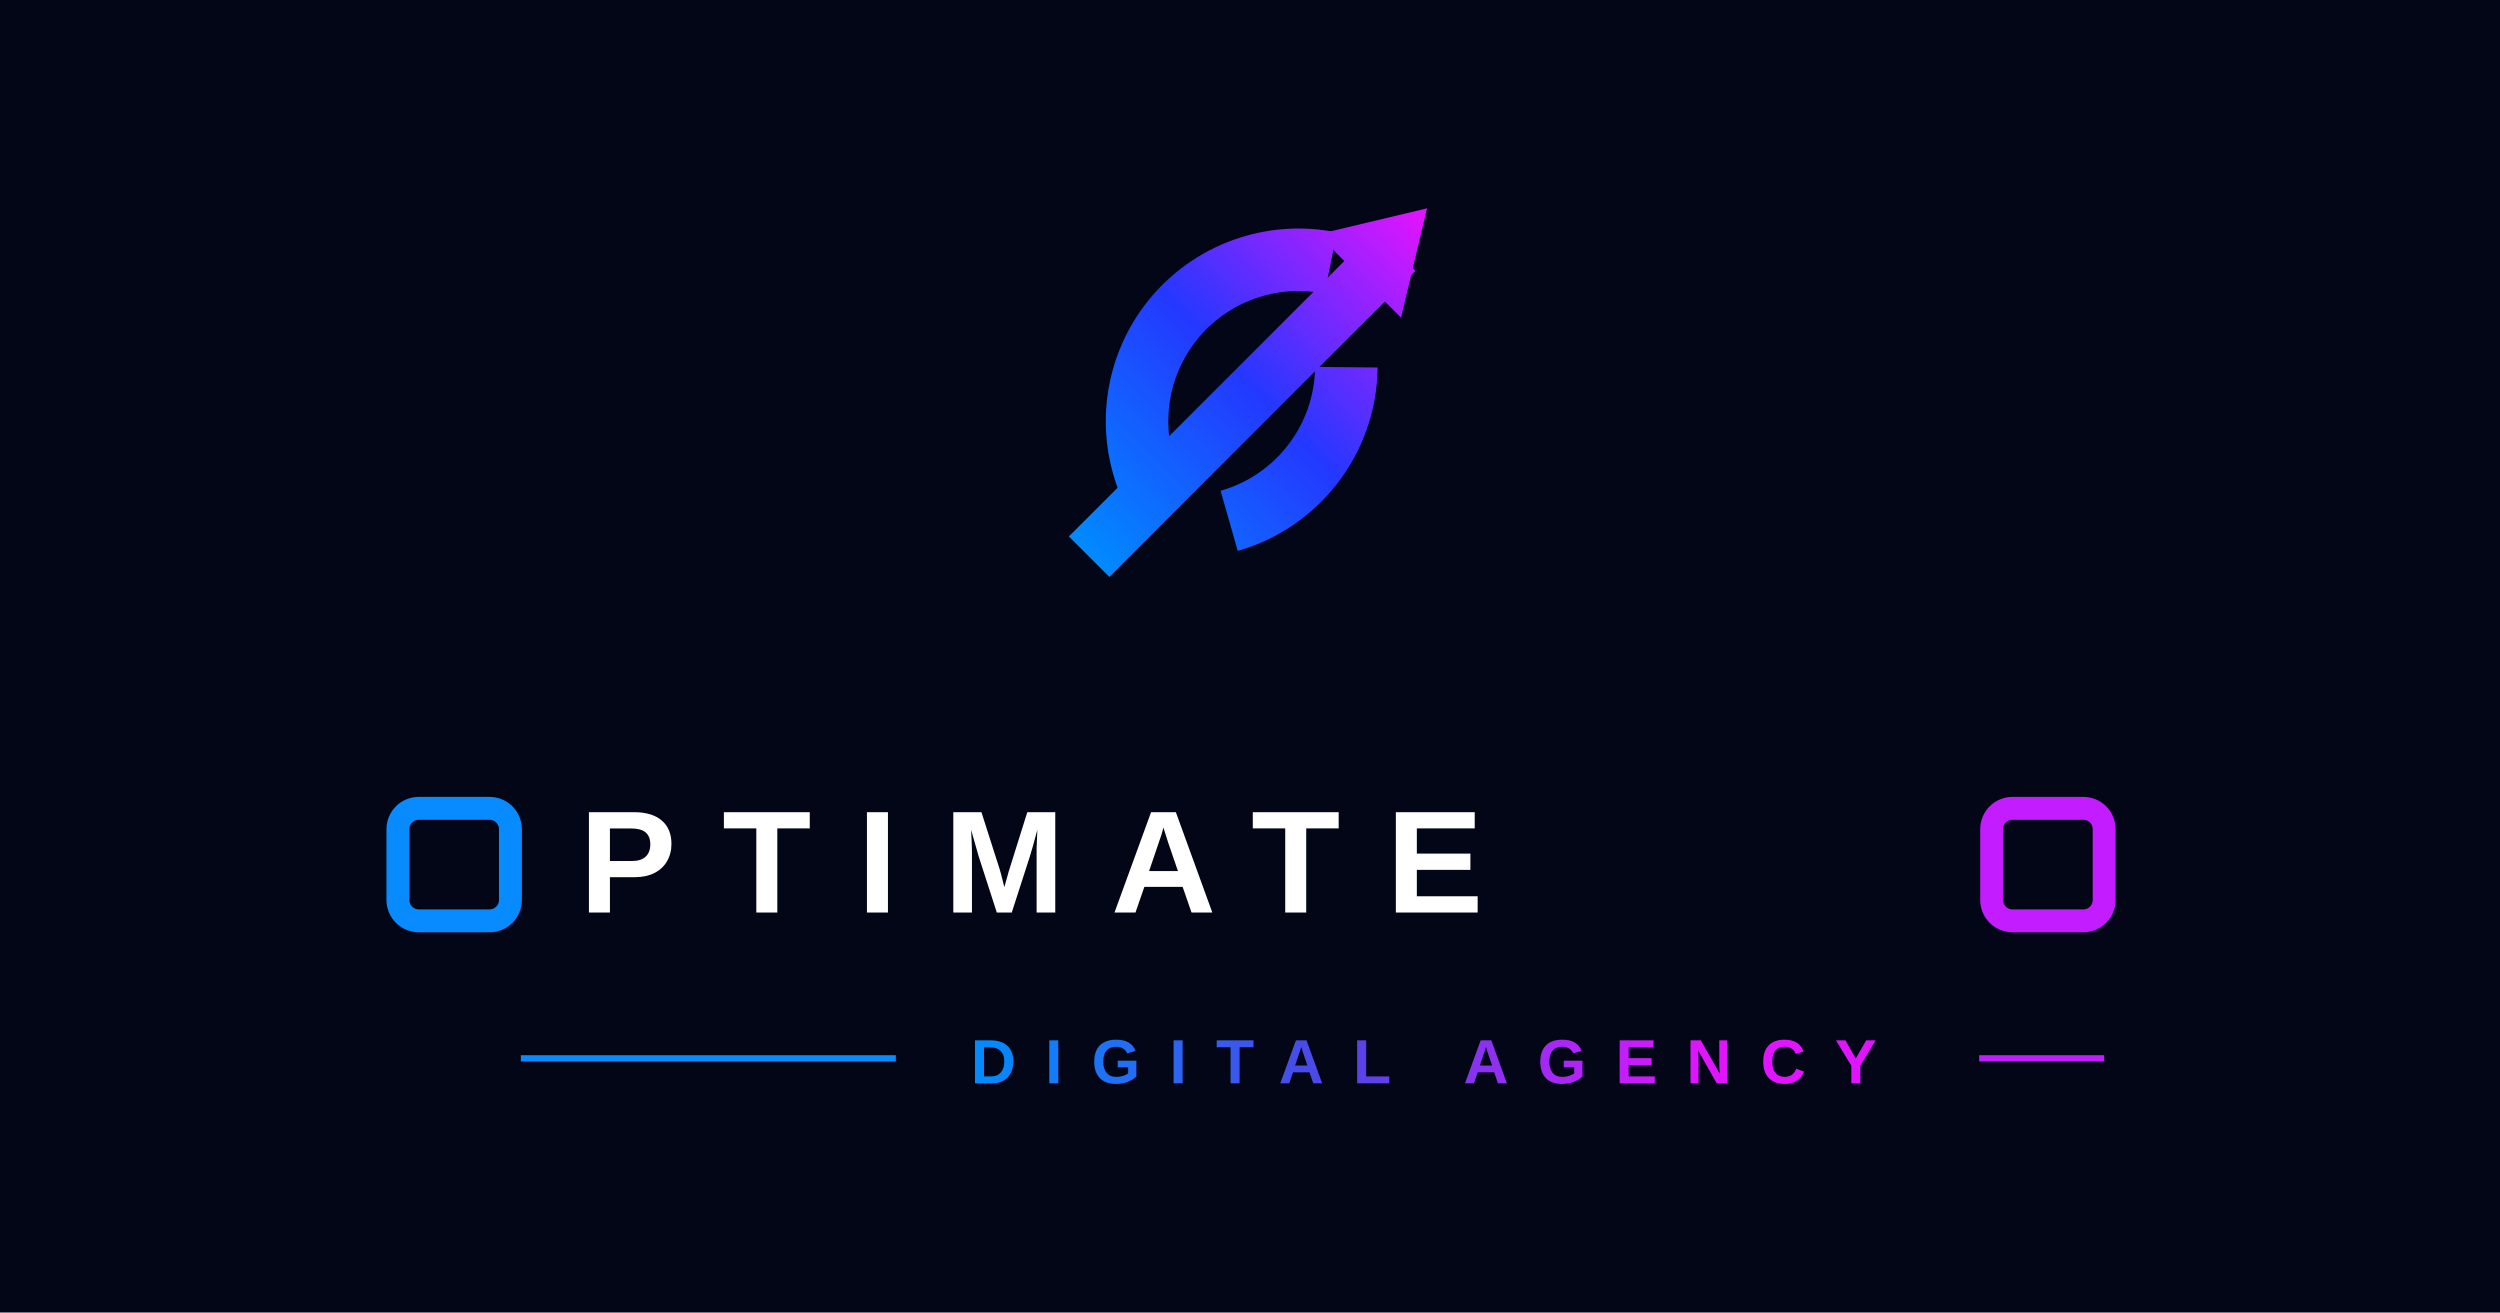
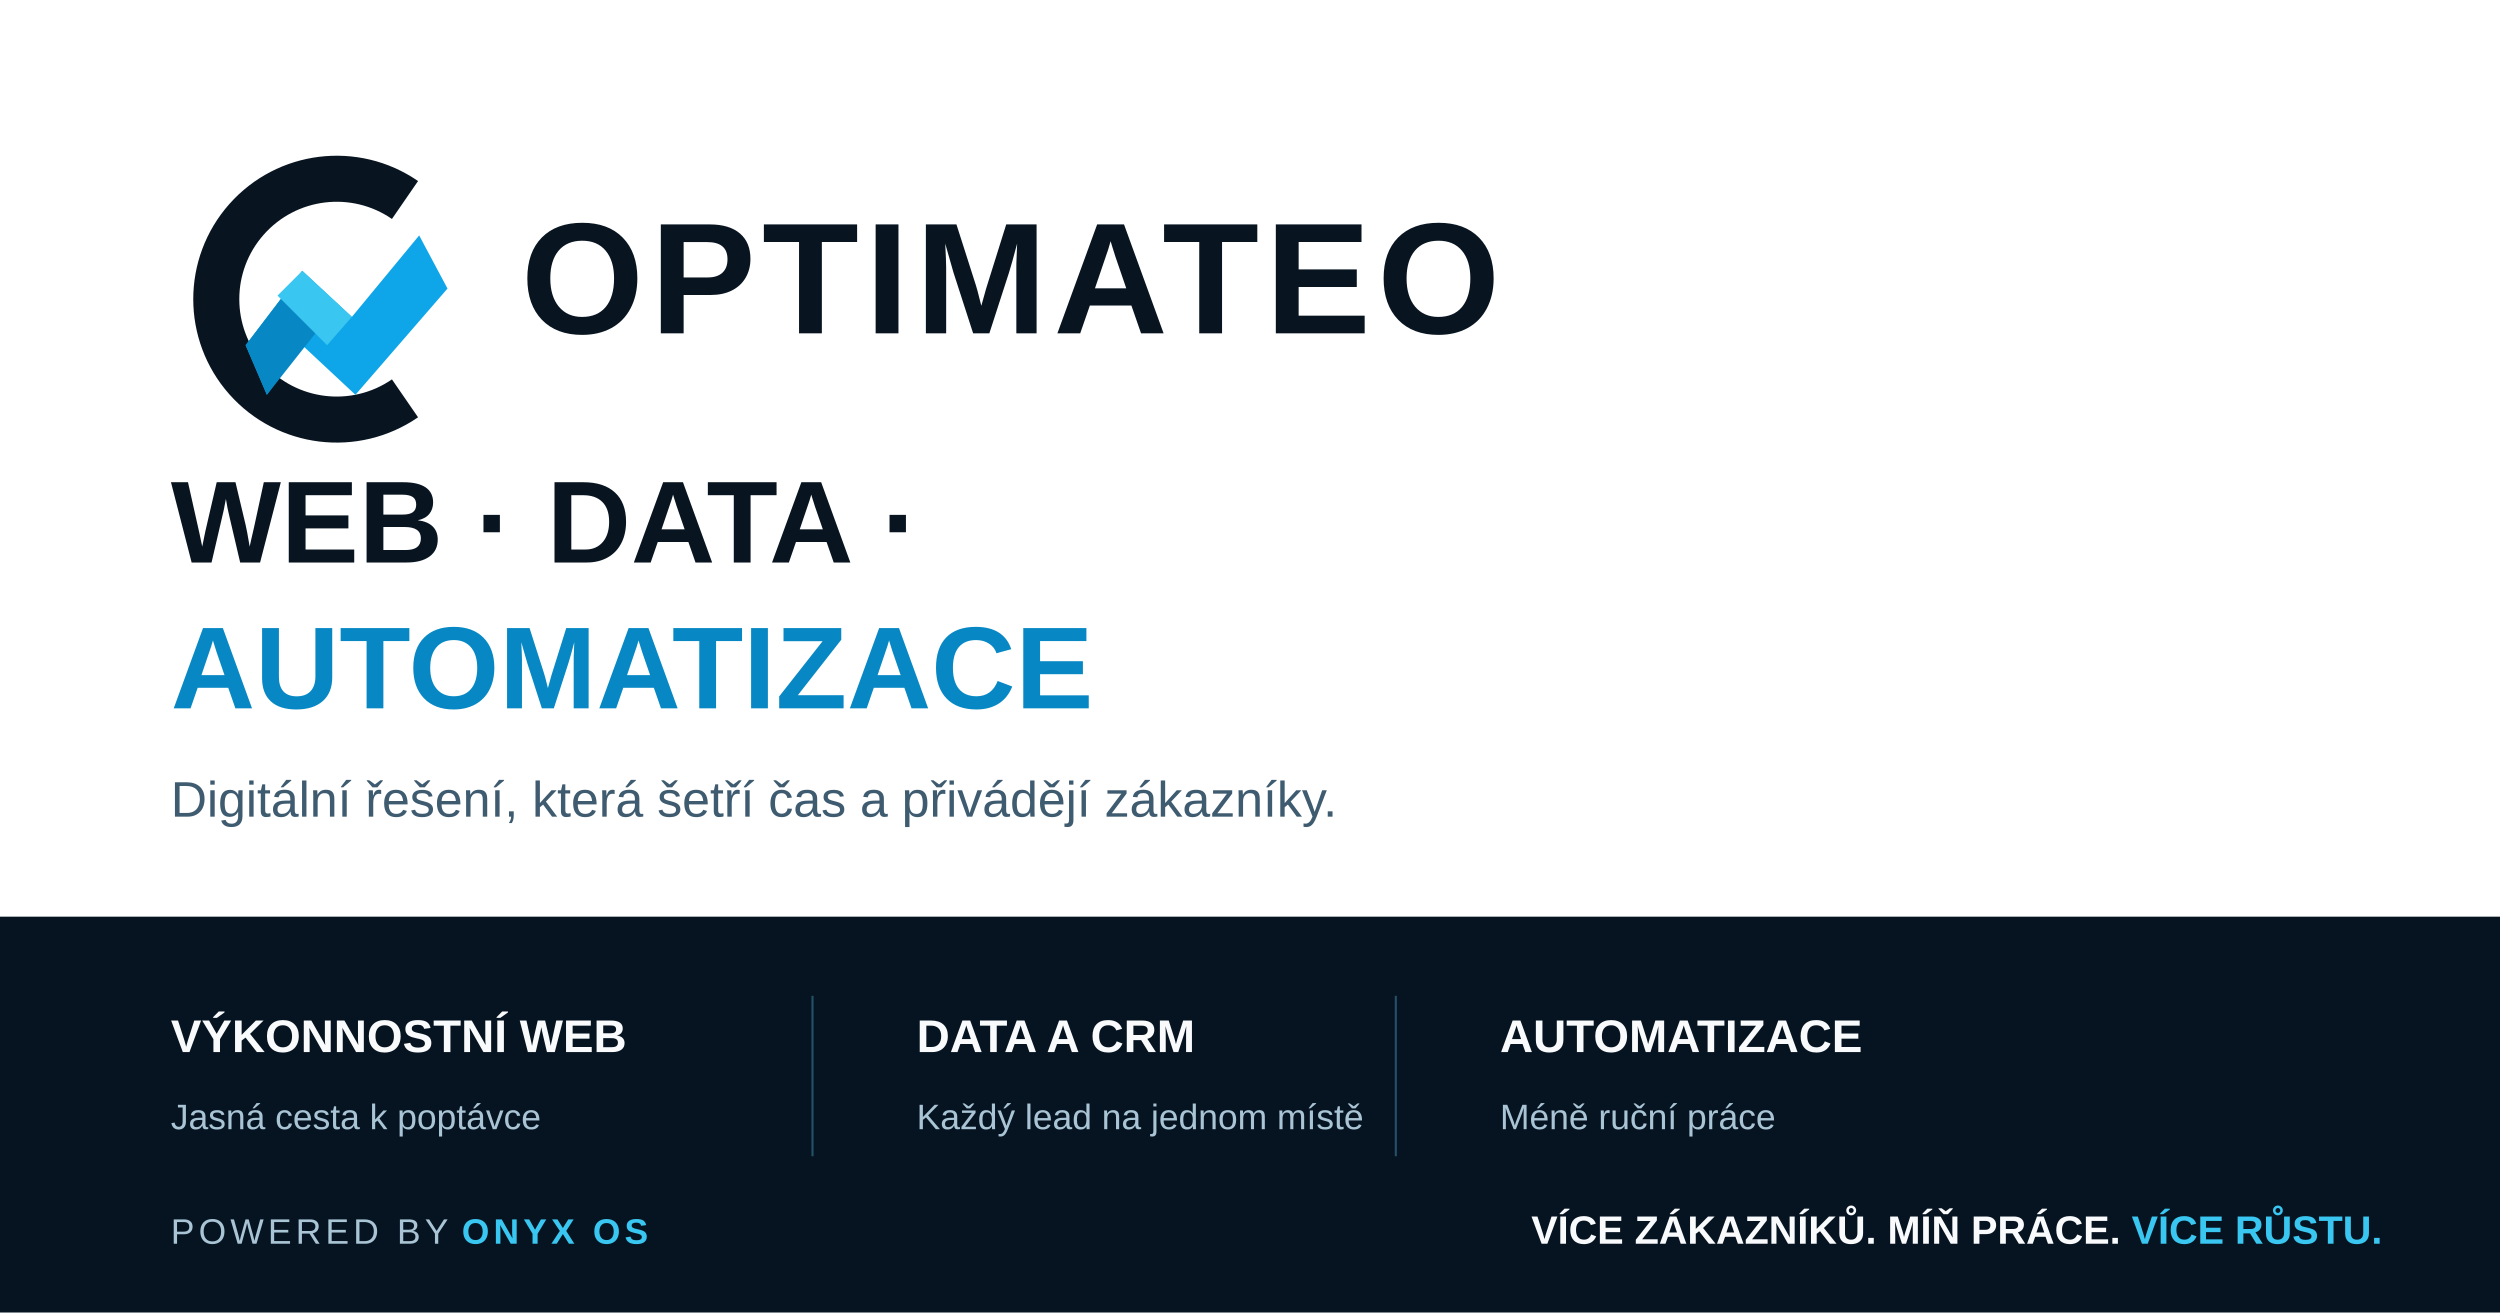
<svg xmlns="http://www.w3.org/2000/svg" width="1200" height="630" viewBox="0 0 1200 630">
-   <defs>
-     <linearGradient id="brand-gradient" x1="15" y1="78" x2="82" y2="15" gradientUnits="userSpaceOnUse">
-       <stop offset="0" stop-color="#008cff" />
-       <stop offset="0.5" stop-color="#2438ff" />
-       <stop offset="1" stop-color="#e014ff" />
-     </linearGradient>
-     <linearGradient id="wordmark-gradient" x1="466" y1="508" x2="815" y2="508" gradientUnits="userSpaceOnUse">
-       <stop offset="0" stop-color="#008cff" />
-       <stop offset="0.5" stop-color="#4f46e5" />
-       <stop offset="1" stop-color="#e014ff" />
-     </linearGradient>
-   </defs>
-   <rect width="1200" height="630" fill="#020617" />
-   <g transform="translate(480 70) scale(2.5)">
-     <path d="M29 65.5A31 31 0 0 1 63.5 22.5" fill="none" stroke="url(#brand-gradient)" stroke-width="12" />
-     <path d="M66.5 42.5A31 31 0 0 1 44 72" fill="none" stroke="url(#brand-gradient)" stroke-width="12" />
-     <path d="M21 75L72 24" fill="none" stroke="url(#brand-gradient)" stroke-width="11" stroke-linecap="square" />
-     <path d="M61 17L82 12L77 33Z" fill="url(#brand-gradient)" />
+   <rect width="1200" height="630" fill="#ffffff" />
+   <g transform="translate(72 62) scale(1.7)">
+     <path d="M72 20A34 34 0 1 0 72 76" fill="none" stroke="#081521" stroke-width="13" />
+     <path d="M27 61L43 40L57 53L76 30L84 45L58 75L43 61L33 75Z" fill="#0EA5E9" />
+     <path d="M27 61L43 40L48 56L33 75Z" fill="#0788C4" />
+     <path d="M43 40L57 53L50 61L36 47Z" fill="#39C6F0" />
  </g>
-   <rect x="191" y="388" width="54" height="54" rx="10" fill="none" stroke="#078bff" stroke-width="11" />
-   <text x="278" y="438" fill="#ffffff" font-family="Arial, Helvetica, sans-serif" font-size="70" font-weight="700" letter-spacing="22">PTIMATE</text>
-   <rect x="956" y="388" width="54" height="54" rx="10" fill="none" stroke="#c31cff" stroke-width="11" />
-   <line x1="250" y1="508" x2="430" y2="508" stroke="#078bff" stroke-width="3" />
-   <text x="466" y="520" fill="url(#wordmark-gradient)" font-family="Arial, Helvetica, sans-serif" font-size="30" font-weight="700" letter-spacing="14">DIGITAL AGENCY</text>
-   <line x1="950" y1="508" x2="1010" y2="508" stroke="#c31cff" stroke-width="3" />
+   <text x="250" y="160" fill="#081521" font-family="Arial, Helvetica, sans-serif" font-size="76" font-weight="800" letter-spacing="3">OPTIMATEO</text>
+   <text x="82" y="270" fill="#081521" font-family="Arial, Helvetica, sans-serif" font-size="56" font-weight="800">WEB · DATA ·</text>
+   <text x="82" y="340" fill="#0788C4" font-family="Arial, Helvetica, sans-serif" font-size="56" font-weight="800">AUTOMATIZACE</text>
+   <text x="82" y="392" fill="#3E5B70" font-family="Arial, Helvetica, sans-serif" font-size="24">Digitální řešení, která šetří čas a přivádějí zákazníky.</text>
+   <rect y="440" width="1200" height="190" fill="#061421" />
+   <g fill="#F8FAFC" font-family="Arial, Helvetica, sans-serif">
+     <text x="82" y="505" font-size="22" font-weight="700">VÝKONNOSTNÍ WEB</text>
+     <text x="440" y="505" font-size="22" font-weight="700">DATA A CRM</text>
+     <text x="720" y="505" font-size="22" font-weight="700">AUTOMATIZACE</text>
+     <text x="82" y="542" fill="#A9C4D5" font-size="17">Jasná cesta k poptávce</text>
+     <text x="440" y="542" fill="#A9C4D5" font-size="17">Každý lead na jednom místě</text>
+     <text x="720" y="542" fill="#A9C4D5" font-size="17">Méně ruční práce</text>
+   </g>
+   <line x1="390" y1="478" x2="390" y2="555" stroke="#24506A" />
+   <line x1="670" y1="478" x2="670" y2="555" stroke="#24506A" />
+   <text x="82" y="597" fill="#A9C4D5" font-family="Arial, Helvetica, sans-serif" font-size="17" letter-spacing="2">POWERED BY <tspan fill="#39C6F0" font-weight="700">ONYX OS</tspan>
+   </text>
+   <text x="735" y="597" fill="#F8FAFC" font-family="Arial, Helvetica, sans-serif" font-size="19" font-weight="700">VÍCE ZÁKAZNÍKŮ. MÍŇ PRÁCE. <tspan fill="#39C6F0">VÍCE RŮSTU.</tspan>
+   </text>
</svg>
